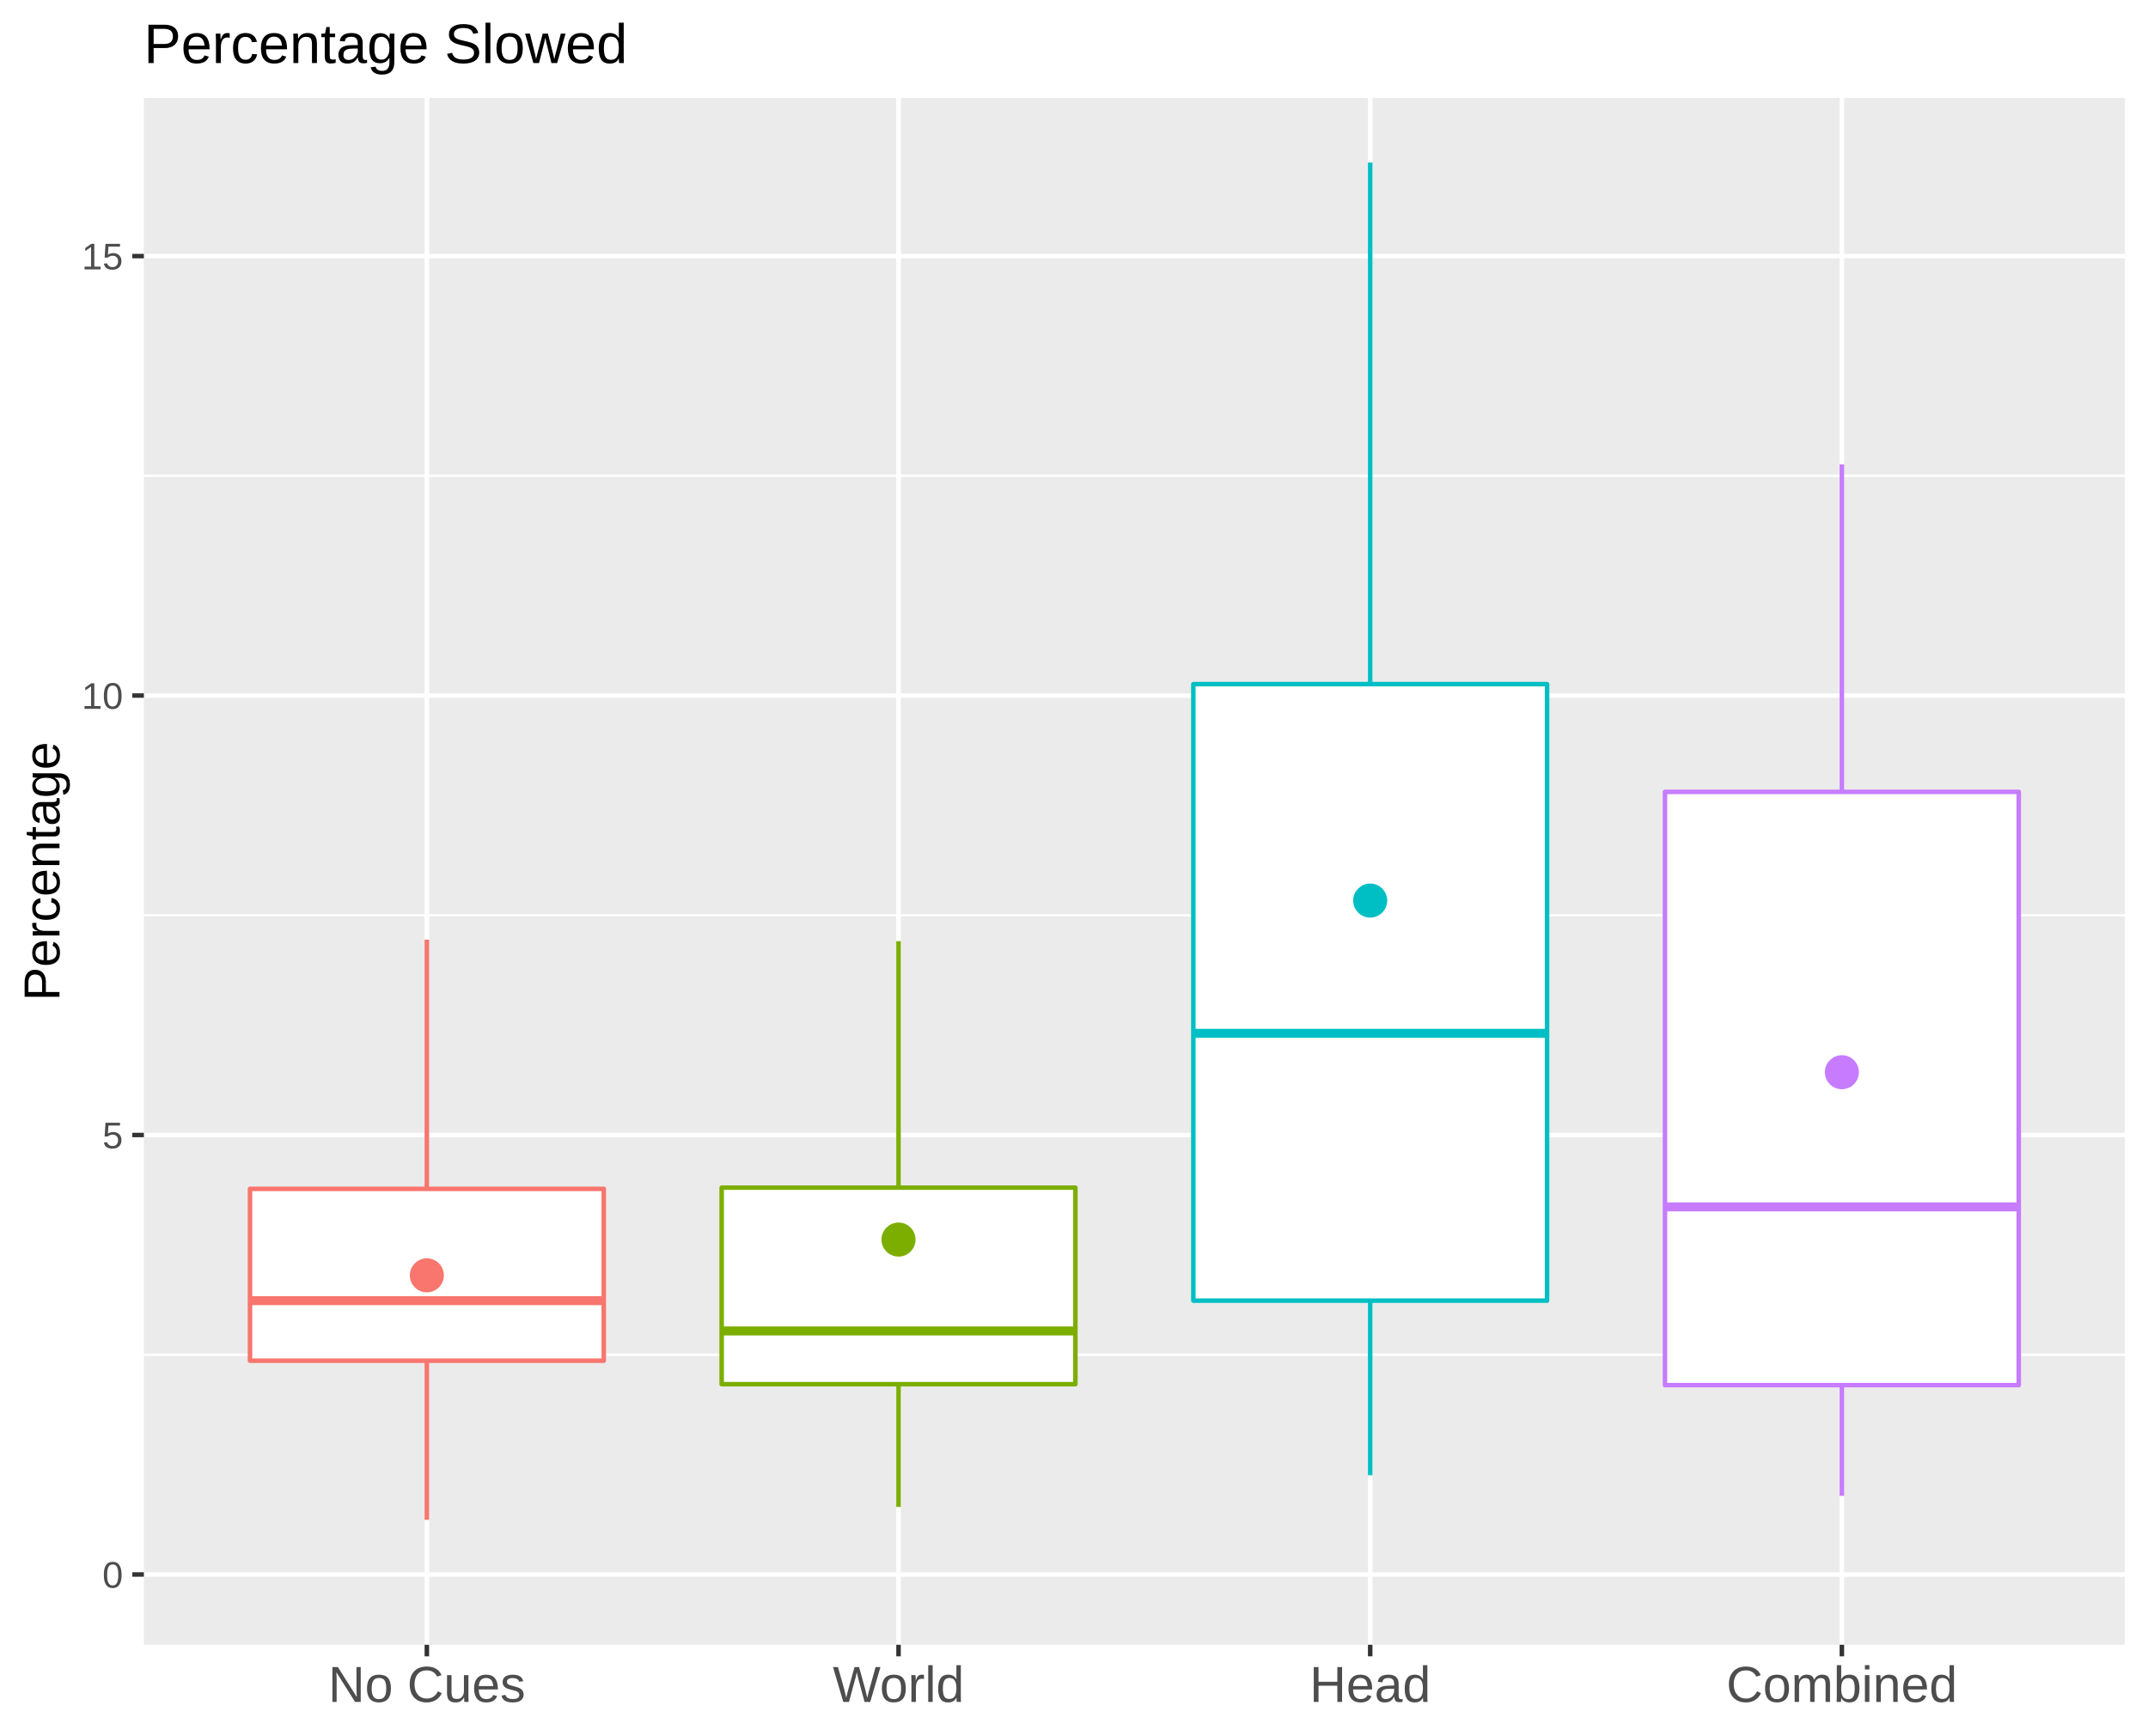
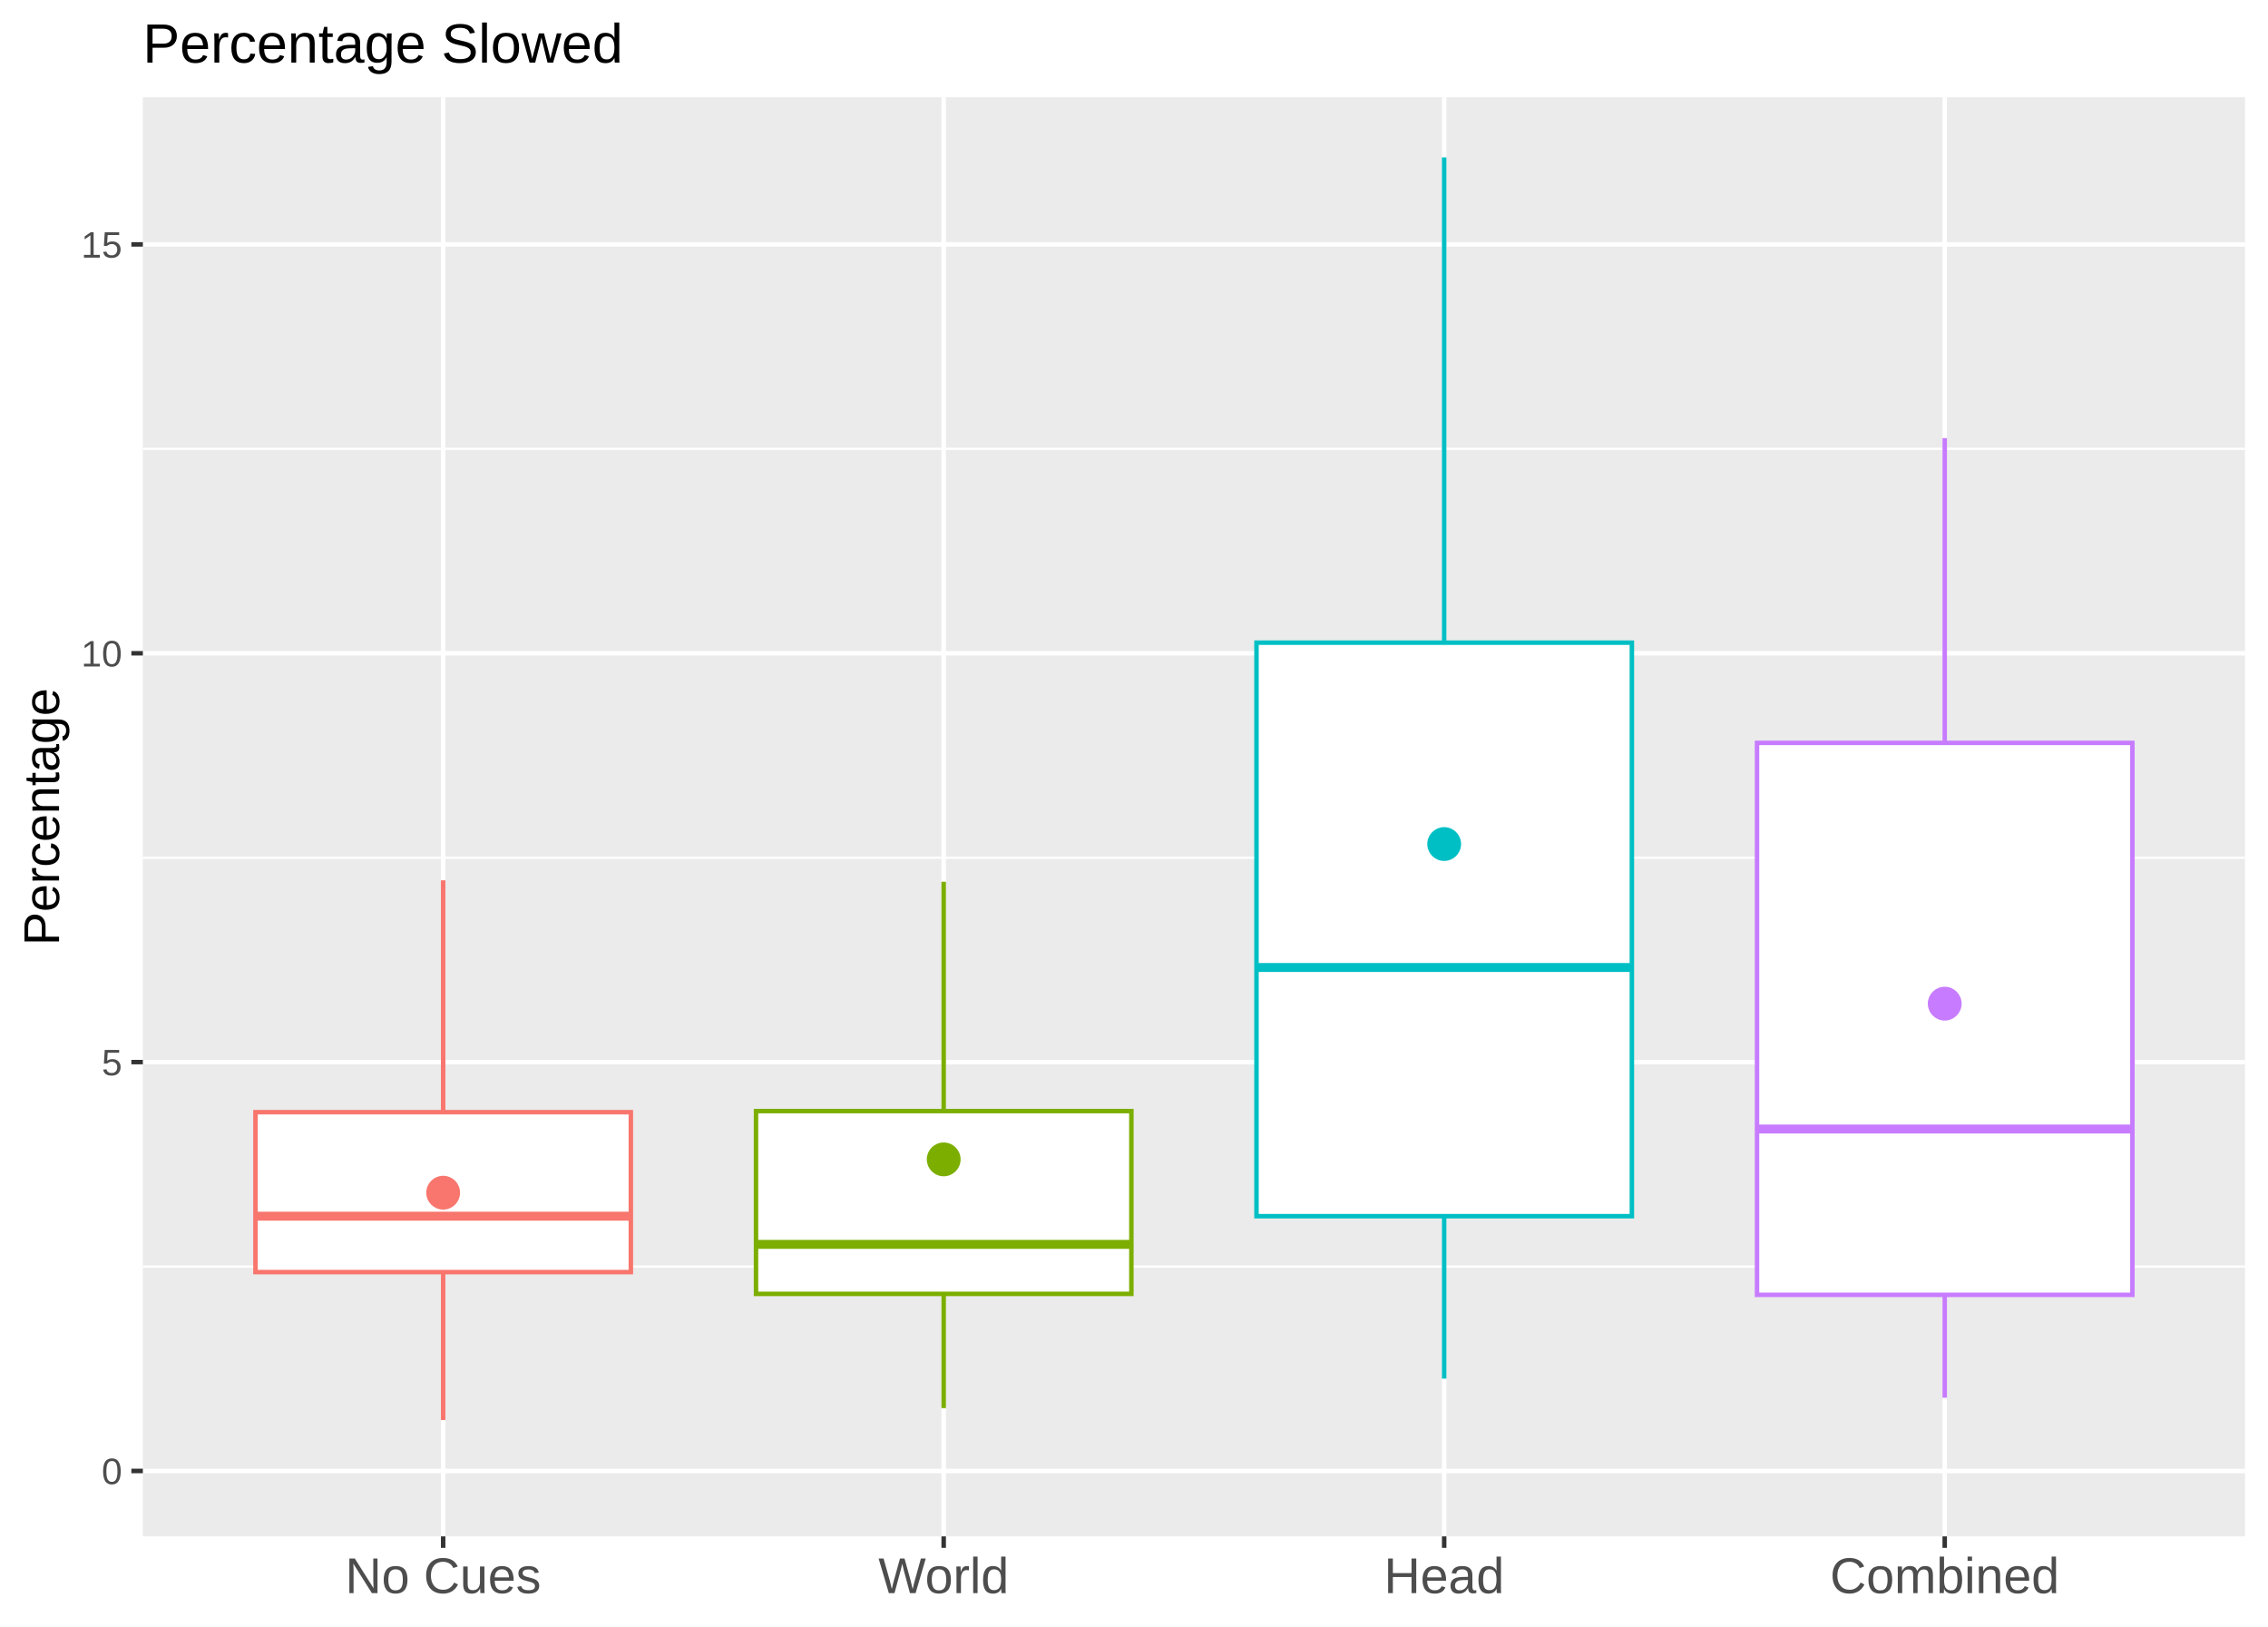
- <svg xmlns="http://www.w3.org/2000/svg" class="svglite" width="508.50pt" height="411.00pt" viewBox="0 0 508.50 411.00">
+ <svg xmlns="http://www.w3.org/2000/svg" class="svglite" width="540.75pt" height="387.75pt" viewBox="0 0 540.75 387.75">
  <defs>
    <style type="text/css">
    .svglite line, .svglite polyline, .svglite polygon, .svglite path, .svglite rect, .svglite circle {
      fill: none;
      stroke: #000000;
      stroke-linecap: round;
      stroke-linejoin: round;
      stroke-miterlimit: 10.00;
    }
    .svglite text {
      white-space: pre;
    }
  </style>
  </defs>
  <rect width="100%" height="100%" style="stroke: none; fill: #FFFFFF;" />
  <defs>
-     <clipPath id="cpMC4wMHw1MDguNTB8MC4wMHw0MTEuMDA=">
-       <rect x="0.00" y="0.00" width="508.50" height="411.00" />
+     <clipPath id="cpMC4wMHw1NDAuNzV8MC4wMHwzODcuNzU=">
+       <rect x="0.00" y="0.00" width="540.75" height="387.75" />
    </clipPath>
  </defs>
-   <g clip-path="url(#cpMC4wMHw1MDguNTB8MC4wMHw0MTEuMDA=)">
-     <rect x="0.00" y="0.00" width="508.50" height="411.00" style="stroke-width: 1.07; stroke: #FFFFFF; fill: #FFFFFF;" />
+   <g clip-path="url(#cpMC4wMHw1NDAuNzV8MC4wMHwzODcuNzU=)">
+     <rect x="0" y="0.00" width="540.75" height="387.75" style="stroke-width: 1.07; stroke: #FFFFFF; fill: #FFFFFF;" />
  </g>
  <defs>
-     <clipPath id="cpMzQuMDZ8NTAzLjAyfDIzLjE4fDM4OS40Nw==">
-       <rect x="34.06" y="23.18" width="468.96" height="366.29" />
+     <clipPath id="cpMzQuMDZ8NTM1LjI3fDIzLjE4fDM2Ni4yMg==">
+       <rect x="34.06" y="23.18" width="501.21" height="343.04" />
    </clipPath>
  </defs>
-   <g clip-path="url(#cpMzQuMDZ8NTAzLjAyfDIzLjE4fDM4OS40Nw==)">
-     <rect x="34.06" y="23.18" width="468.96" height="366.29" style="stroke-width: 1.07; stroke: none; fill: #EBEBEB;" />
-     <polyline points="34.06,320.79 503.02,320.79 " style="stroke-width: 0.53; stroke: #FFFFFF; stroke-linecap: butt;" />
-     <polyline points="34.06,216.73 503.02,216.73 " style="stroke-width: 0.53; stroke: #FFFFFF; stroke-linecap: butt;" />
-     <polyline points="34.06,112.67 503.02,112.67 " style="stroke-width: 0.53; stroke: #FFFFFF; stroke-linecap: butt;" />
-     <polyline points="34.06,372.82 503.02,372.82 " style="stroke-width: 1.07; stroke: #FFFFFF; stroke-linecap: butt;" />
-     <polyline points="34.06,268.76 503.02,268.76 " style="stroke-width: 1.07; stroke: #FFFFFF; stroke-linecap: butt;" />
-     <polyline points="34.06,164.70 503.02,164.70 " style="stroke-width: 1.07; stroke: #FFFFFF; stroke-linecap: butt;" />
-     <polyline points="34.06,60.64 503.02,60.64 " style="stroke-width: 1.07; stroke: #FFFFFF; stroke-linecap: butt;" />
-     <polyline points="101.05,389.47 101.05,23.18 " style="stroke-width: 1.07; stroke: #FFFFFF; stroke-linecap: butt;" />
-     <polyline points="212.71,389.47 212.71,23.18 " style="stroke-width: 1.07; stroke: #FFFFFF; stroke-linecap: butt;" />
-     <polyline points="324.37,389.47 324.37,23.18 " style="stroke-width: 1.07; stroke: #FFFFFF; stroke-linecap: butt;" />
-     <polyline points="436.03,389.47 436.03,23.18 " style="stroke-width: 1.07; stroke: #FFFFFF; stroke-linecap: butt;" />
-     <line x1="101.05" y1="281.51" x2="101.05" y2="222.49" style="stroke-width: 1.07; stroke: #F8766D; stroke-linecap: butt;" />
-     <line x1="101.05" y1="322.21" x2="101.05" y2="359.88" style="stroke-width: 1.07; stroke: #F8766D; stroke-linecap: butt;" />
-     <polygon points="59.18,281.51 59.18,322.21 142.93,322.21 142.93,281.51 59.18,281.51 " style="stroke-width: 1.07; stroke: #F8766D; fill: #FFFFFF;" />
-     <line x1="59.18" y1="307.98" x2="142.93" y2="307.98" style="stroke-width: 2.13; stroke: #F8766D; stroke-linecap: butt;" />
-     <line x1="212.71" y1="281.22" x2="212.71" y2="222.86" style="stroke-width: 1.07; stroke: #7CAE00; stroke-linecap: butt;" />
-     <line x1="212.71" y1="327.76" x2="212.71" y2="356.83" style="stroke-width: 1.07; stroke: #7CAE00; stroke-linecap: butt;" />
-     <polygon points="170.84,281.22 170.84,327.76 254.58,327.76 254.58,281.22 170.84,281.22 " style="stroke-width: 1.07; stroke: #7CAE00; fill: #FFFFFF;" />
-     <line x1="170.84" y1="315.15" x2="254.58" y2="315.15" style="stroke-width: 2.13; stroke: #7CAE00; stroke-linecap: butt;" />
-     <line x1="324.37" y1="162.00" x2="324.37" y2="38.50" style="stroke-width: 1.07; stroke: #00BFC4; stroke-linecap: butt;" />
-     <line x1="324.37" y1="307.98" x2="324.37" y2="349.32" style="stroke-width: 1.07; stroke: #00BFC4; stroke-linecap: butt;" />
-     <polygon points="282.50,162.00 282.50,307.98 366.24,307.98 366.24,162.00 282.50,162.00 " style="stroke-width: 1.07; stroke: #00BFC4; fill: #FFFFFF;" />
-     <line x1="282.50" y1="244.68" x2="366.24" y2="244.68" style="stroke-width: 2.13; stroke: #00BFC4; stroke-linecap: butt;" />
-     <line x1="436.03" y1="187.51" x2="436.03" y2="109.94" style="stroke-width: 1.07; stroke: #C77CFF; stroke-linecap: butt;" />
-     <line x1="436.03" y1="327.99" x2="436.03" y2="354.20" style="stroke-width: 1.07; stroke: #C77CFF; stroke-linecap: butt;" />
-     <polygon points="394.15,187.51 394.15,327.99 477.90,327.99 477.90,187.51 394.15,187.51 " style="stroke-width: 1.07; stroke: #C77CFF; fill: #FFFFFF;" />
-     <line x1="394.15" y1="285.79" x2="477.90" y2="285.79" style="stroke-width: 2.13; stroke: #C77CFF; stroke-linecap: butt;" />
-     <circle cx="101.05" cy="301.99" r="3.32" style="stroke-width: 1.42; stroke: #F8766D; fill: #F8766D;" />
-     <circle cx="212.71" cy="293.52" r="3.32" style="stroke-width: 1.42; stroke: #7CAE00; fill: #7CAE00;" />
-     <circle cx="324.37" cy="213.25" r="3.32" style="stroke-width: 1.42; stroke: #00BFC4; fill: #00BFC4;" />
-     <circle cx="436.03" cy="253.89" r="3.32" style="stroke-width: 1.42; stroke: #C77CFF; fill: #C77CFF;" />
+   <g clip-path="url(#cpMzQuMDZ8NTM1LjI3fDIzLjE4fDM2Ni4yMg==)">
+     <rect x="34.06" y="23.18" width="501.21" height="343.04" style="stroke-width: 1.07; stroke: none; fill: #EBEBEB;" />
+     <polyline points="34.06,301.90 535.27,301.90 " style="stroke-width: 0.53; stroke: #FFFFFF; stroke-linecap: butt;" />
+     <polyline points="34.06,204.45 535.27,204.45 " style="stroke-width: 0.53; stroke: #FFFFFF; stroke-linecap: butt;" />
+     <polyline points="34.06,106.99 535.27,106.99 " style="stroke-width: 0.53; stroke: #FFFFFF; stroke-linecap: butt;" />
+     <polyline points="34.06,350.63 535.27,350.63 " style="stroke-width: 1.07; stroke: #FFFFFF; stroke-linecap: butt;" />
+     <polyline points="34.06,253.17 535.27,253.17 " style="stroke-width: 1.07; stroke: #FFFFFF; stroke-linecap: butt;" />
+     <polyline points="34.06,155.72 535.27,155.72 " style="stroke-width: 1.07; stroke: #FFFFFF; stroke-linecap: butt;" />
+     <polyline points="34.06,58.26 535.27,58.26 " style="stroke-width: 1.07; stroke: #FFFFFF; stroke-linecap: butt;" />
+     <polyline points="105.66,366.22 105.66,23.18 " style="stroke-width: 1.07; stroke: #FFFFFF; stroke-linecap: butt;" />
+     <polyline points="225.00,366.22 225.00,23.18 " style="stroke-width: 1.07; stroke: #FFFFFF; stroke-linecap: butt;" />
+     <polyline points="344.33,366.22 344.33,23.18 " style="stroke-width: 1.07; stroke: #FFFFFF; stroke-linecap: butt;" />
+     <polyline points="463.67,366.22 463.67,23.18 " style="stroke-width: 1.07; stroke: #FFFFFF; stroke-linecap: butt;" />
+     <line x1="105.66" y1="265.11" x2="105.66" y2="209.84" style="stroke-width: 1.07; stroke: #F8766D; stroke-linecap: butt;" />
+     <line x1="105.66" y1="303.23" x2="105.66" y2="338.50" style="stroke-width: 1.07; stroke: #F8766D; stroke-linecap: butt;" />
+     <polygon points="60.91,265.11 60.91,303.23 150.41,303.23 150.41,265.11 60.91,265.11 " style="stroke-width: 1.07; stroke: #F8766D; stroke-linecap: butt; stroke-linejoin: miter; fill: #FFFFFF;" />
+     <line x1="60.91" y1="289.90" x2="150.41" y2="289.90" style="stroke-width: 2.13; stroke: #F8766D; stroke-linecap: butt; stroke-linejoin: miter;" />
+     <line x1="225.00" y1="264.85" x2="225.00" y2="210.18" style="stroke-width: 1.07; stroke: #7CAE00; stroke-linecap: butt;" />
+     <line x1="225.00" y1="308.42" x2="225.00" y2="335.65" style="stroke-width: 1.07; stroke: #7CAE00; stroke-linecap: butt;" />
+     <polygon points="180.25,264.85 180.25,308.42 269.75,308.42 269.75,264.85 180.25,264.85 " style="stroke-width: 1.07; stroke: #7CAE00; stroke-linecap: butt; stroke-linejoin: miter; fill: #FFFFFF;" />
+     <line x1="180.25" y1="296.62" x2="269.75" y2="296.62" style="stroke-width: 2.13; stroke: #7CAE00; stroke-linecap: butt; stroke-linejoin: miter;" />
+     <line x1="344.33" y1="153.19" x2="344.33" y2="37.52" style="stroke-width: 1.07; stroke: #00BFC4; stroke-linecap: butt;" />
+     <line x1="344.33" y1="289.90" x2="344.33" y2="328.62" style="stroke-width: 1.07; stroke: #00BFC4; stroke-linecap: butt;" />
+     <polygon points="299.58,153.19 299.58,289.90 389.08,289.90 389.08,153.19 299.58,153.19 " style="stroke-width: 1.07; stroke: #00BFC4; stroke-linecap: butt; stroke-linejoin: miter; fill: #FFFFFF;" />
+     <line x1="299.58" y1="230.62" x2="389.08" y2="230.62" style="stroke-width: 2.13; stroke: #00BFC4; stroke-linecap: butt; stroke-linejoin: miter;" />
+     <line x1="463.67" y1="177.08" x2="463.67" y2="104.43" style="stroke-width: 1.07; stroke: #C77CFF; stroke-linecap: butt;" />
+     <line x1="463.67" y1="308.65" x2="463.67" y2="333.18" style="stroke-width: 1.07; stroke: #C77CFF; stroke-linecap: butt;" />
+     <polygon points="418.92,177.08 418.92,308.65 508.42,308.65 508.42,177.08 418.92,177.08 " style="stroke-width: 1.07; stroke: #C77CFF; stroke-linecap: butt; stroke-linejoin: miter; fill: #FFFFFF;" />
+     <line x1="418.92" y1="269.12" x2="508.42" y2="269.12" style="stroke-width: 2.13; stroke: #C77CFF; stroke-linecap: butt; stroke-linejoin: miter;" />
+     <circle cx="105.66" cy="284.30" r="3.32" style="stroke-width: 1.42; stroke: #F8766D; fill: #F8766D;" />
+     <circle cx="225.00" cy="276.36" r="3.32" style="stroke-width: 1.42; stroke: #7CAE00; fill: #7CAE00;" />
+     <circle cx="344.33" cy="201.19" r="3.32" style="stroke-width: 1.42; stroke: #00BFC4; fill: #00BFC4;" />
+     <circle cx="463.67" cy="239.24" r="3.32" style="stroke-width: 1.42; stroke: #C77CFF; fill: #C77CFF;" />
  </g>
-   <g clip-path="url(#cpMC4wMHw1MDguNTB8MC4wMHw0MTEuMDA=)">
-     <text x="29.13" y="375.97" text-anchor="end" style="font-size: 8.80px;fill: #4D4D4D; font-family: &quot;Arial&quot;;" textLength="4.90px" lengthAdjust="spacingAndGlyphs">0</text>
-     <text x="29.13" y="271.91" text-anchor="end" style="font-size: 8.80px;fill: #4D4D4D; font-family: &quot;Arial&quot;;" textLength="4.90px" lengthAdjust="spacingAndGlyphs">5</text>
-     <text x="29.13" y="167.85" text-anchor="end" style="font-size: 8.80px;fill: #4D4D4D; font-family: &quot;Arial&quot;;" textLength="9.79px" lengthAdjust="spacingAndGlyphs">10</text>
-     <text x="29.13" y="63.79" text-anchor="end" style="font-size: 8.80px;fill: #4D4D4D; font-family: &quot;Arial&quot;;" textLength="9.79px" lengthAdjust="spacingAndGlyphs">15</text>
-     <polyline points="31.32,372.82 34.06,372.82 " style="stroke-width: 1.07; stroke: #333333; stroke-linecap: butt;" />
-     <polyline points="31.32,268.76 34.06,268.76 " style="stroke-width: 1.07; stroke: #333333; stroke-linecap: butt;" />
-     <polyline points="31.32,164.70 34.06,164.70 " style="stroke-width: 1.07; stroke: #333333; stroke-linecap: butt;" />
-     <polyline points="31.32,60.64 34.06,60.64 " style="stroke-width: 1.07; stroke: #333333; stroke-linecap: butt;" />
-     <polyline points="101.05,392.21 101.05,389.47 " style="stroke-width: 1.07; stroke: #333333; stroke-linecap: butt;" />
-     <polyline points="212.71,392.21 212.71,389.47 " style="stroke-width: 1.07; stroke: #333333; stroke-linecap: butt;" />
-     <polyline points="324.37,392.21 324.37,389.47 " style="stroke-width: 1.07; stroke: #333333; stroke-linecap: butt;" />
-     <polyline points="436.03,392.21 436.03,389.47 " style="stroke-width: 1.07; stroke: #333333; stroke-linecap: butt;" />
-     <text x="101.05" y="403.00" text-anchor="middle" style="font-size: 12.00px;fill: #4D4D4D; font-family: &quot;Arial&quot;;" textLength="46.70px" lengthAdjust="spacingAndGlyphs">No Cues</text>
-     <text x="212.71" y="403.00" text-anchor="middle" style="font-size: 12.00px;fill: #4D4D4D; font-family: &quot;Arial&quot;;" textLength="31.12px" lengthAdjust="spacingAndGlyphs">World</text>
-     <text x="324.37" y="403.00" text-anchor="middle" style="font-size: 12.00px;fill: #4D4D4D; font-family: &quot;Arial&quot;;" textLength="28.69px" lengthAdjust="spacingAndGlyphs">Head</text>
-     <text x="436.03" y="403.00" text-anchor="middle" style="font-size: 12.00px;fill: #4D4D4D; font-family: &quot;Arial&quot;;" textLength="54.71px" lengthAdjust="spacingAndGlyphs">Combined</text>
-     <text transform="translate(14.08,206.32) rotate(-90)" text-anchor="middle" style="font-size: 12.00px; font-family: &quot;Arial&quot;;" textLength="61.39px" lengthAdjust="spacingAndGlyphs">Percentage</text>
+   <g clip-path="url(#cpMC4wMHw1NDAuNzV8MC4wMHwzODcuNzU=)">
+     <text x="29.13" y="353.78" text-anchor="end" style="font-size: 8.80px;fill: #4D4D4D; font-family: &quot;Arial&quot;;" textLength="4.90px" lengthAdjust="spacingAndGlyphs">0</text>
+     <text x="29.13" y="256.32" text-anchor="end" style="font-size: 8.80px;fill: #4D4D4D; font-family: &quot;Arial&quot;;" textLength="4.90px" lengthAdjust="spacingAndGlyphs">5</text>
+     <text x="29.13" y="158.87" text-anchor="end" style="font-size: 8.80px;fill: #4D4D4D; font-family: &quot;Arial&quot;;" textLength="9.79px" lengthAdjust="spacingAndGlyphs">10</text>
+     <text x="29.13" y="61.41" text-anchor="end" style="font-size: 8.80px;fill: #4D4D4D; font-family: &quot;Arial&quot;;" textLength="9.79px" lengthAdjust="spacingAndGlyphs">15</text>
+     <polyline points="31.32,350.63 34.06,350.63 " style="stroke-width: 1.07; stroke: #333333; stroke-linecap: butt;" />
+     <polyline points="31.32,253.17 34.06,253.17 " style="stroke-width: 1.07; stroke: #333333; stroke-linecap: butt;" />
+     <polyline points="31.32,155.72 34.06,155.72 " style="stroke-width: 1.07; stroke: #333333; stroke-linecap: butt;" />
+     <polyline points="31.32,58.26 34.06,58.26 " style="stroke-width: 1.07; stroke: #333333; stroke-linecap: butt;" />
+     <polyline points="105.66,368.96 105.66,366.22 " style="stroke-width: 1.07; stroke: #333333; stroke-linecap: butt;" />
+     <polyline points="225.00,368.96 225.00,366.22 " style="stroke-width: 1.07; stroke: #333333; stroke-linecap: butt;" />
+     <polyline points="344.33,368.96 344.33,366.22 " style="stroke-width: 1.07; stroke: #333333; stroke-linecap: butt;" />
+     <polyline points="463.67,368.96 463.67,366.22 " style="stroke-width: 1.07; stroke: #333333; stroke-linecap: butt;" />
+     <text x="105.66" y="379.75" text-anchor="middle" style="font-size: 12.00px;fill: #4D4D4D; font-family: &quot;Arial&quot;;" textLength="46.70px" lengthAdjust="spacingAndGlyphs">No Cues</text>
+     <text x="225.00" y="379.75" text-anchor="middle" style="font-size: 12.00px;fill: #4D4D4D; font-family: &quot;Arial&quot;;" textLength="31.12px" lengthAdjust="spacingAndGlyphs">World</text>
+     <text x="344.33" y="379.75" text-anchor="middle" style="font-size: 12.00px;fill: #4D4D4D; font-family: &quot;Arial&quot;;" textLength="28.69px" lengthAdjust="spacingAndGlyphs">Head</text>
+     <text x="463.67" y="379.75" text-anchor="middle" style="font-size: 12.00px;fill: #4D4D4D; font-family: &quot;Arial&quot;;" textLength="54.71px" lengthAdjust="spacingAndGlyphs">Combined</text>
+     <text transform="translate(14.08,194.70) rotate(-90)" text-anchor="middle" style="font-size: 12.00px; font-family: &quot;Arial&quot;;" textLength="61.39px" lengthAdjust="spacingAndGlyphs">Percentage</text>
    <text x="34.06" y="14.93" style="font-size: 13.20px; font-family: &quot;Arial&quot;;" textLength="114.40px" lengthAdjust="spacingAndGlyphs">Percentage Slowed</text>
  </g>
</svg>
